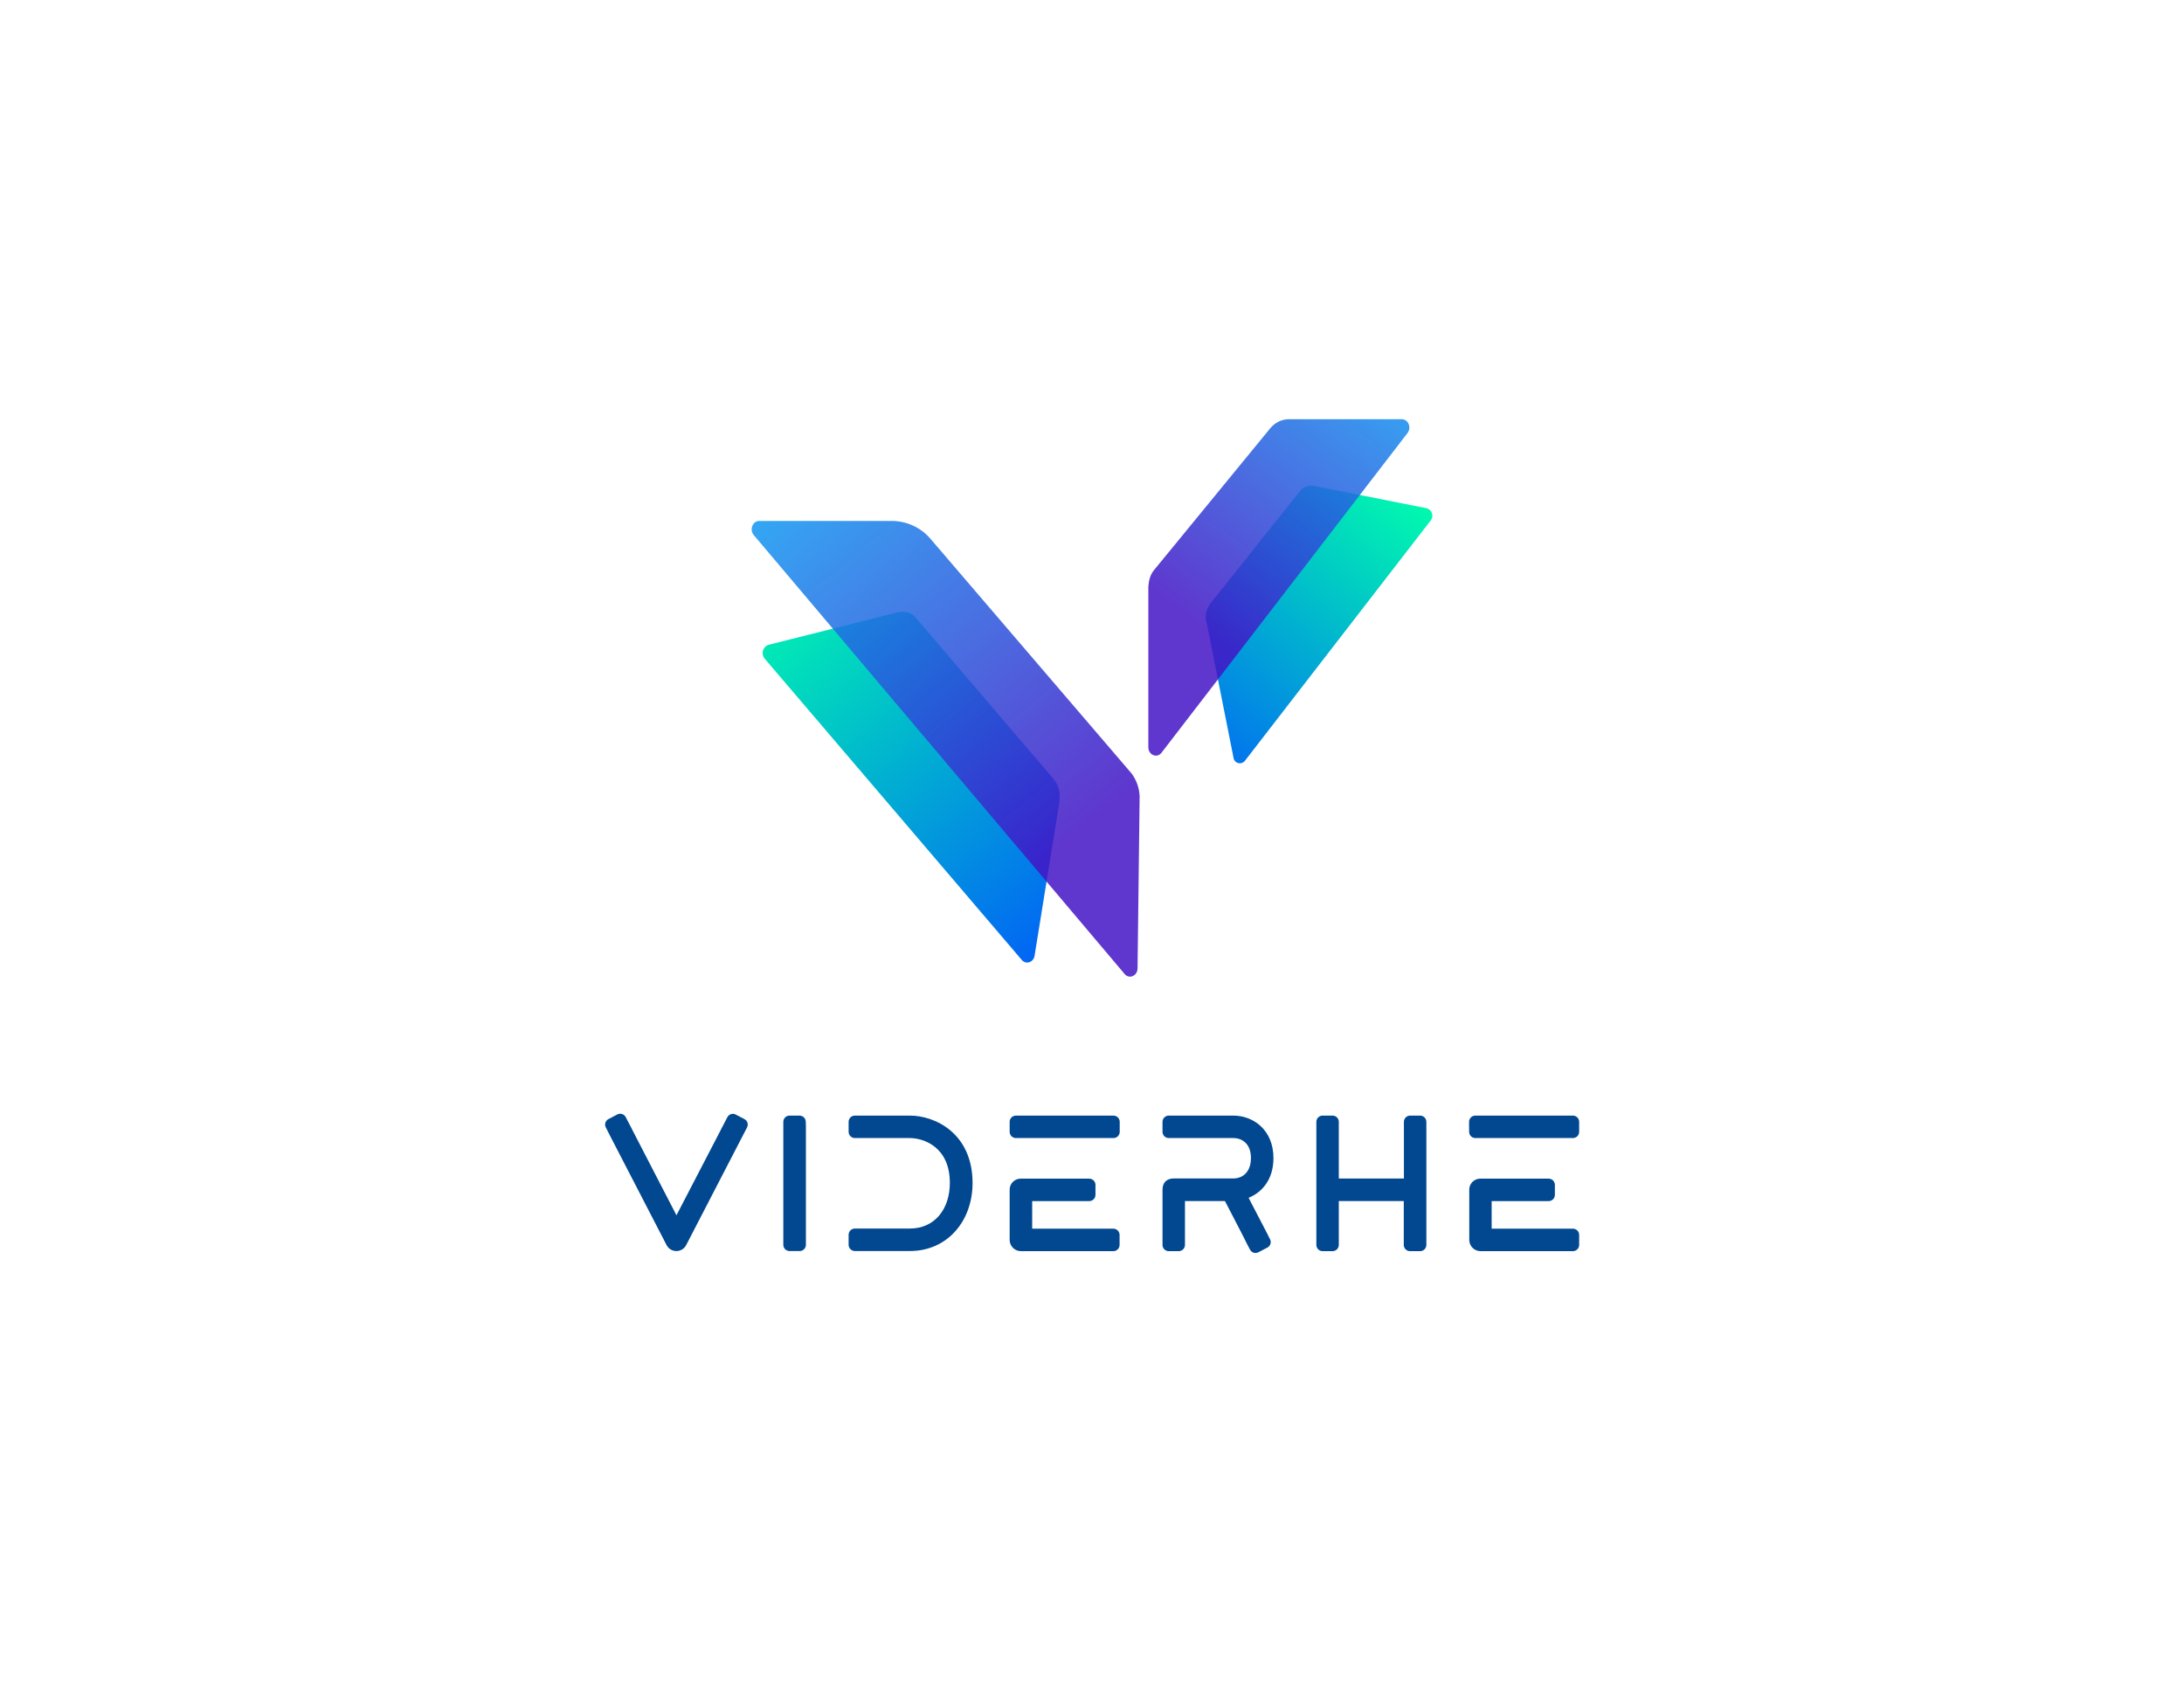
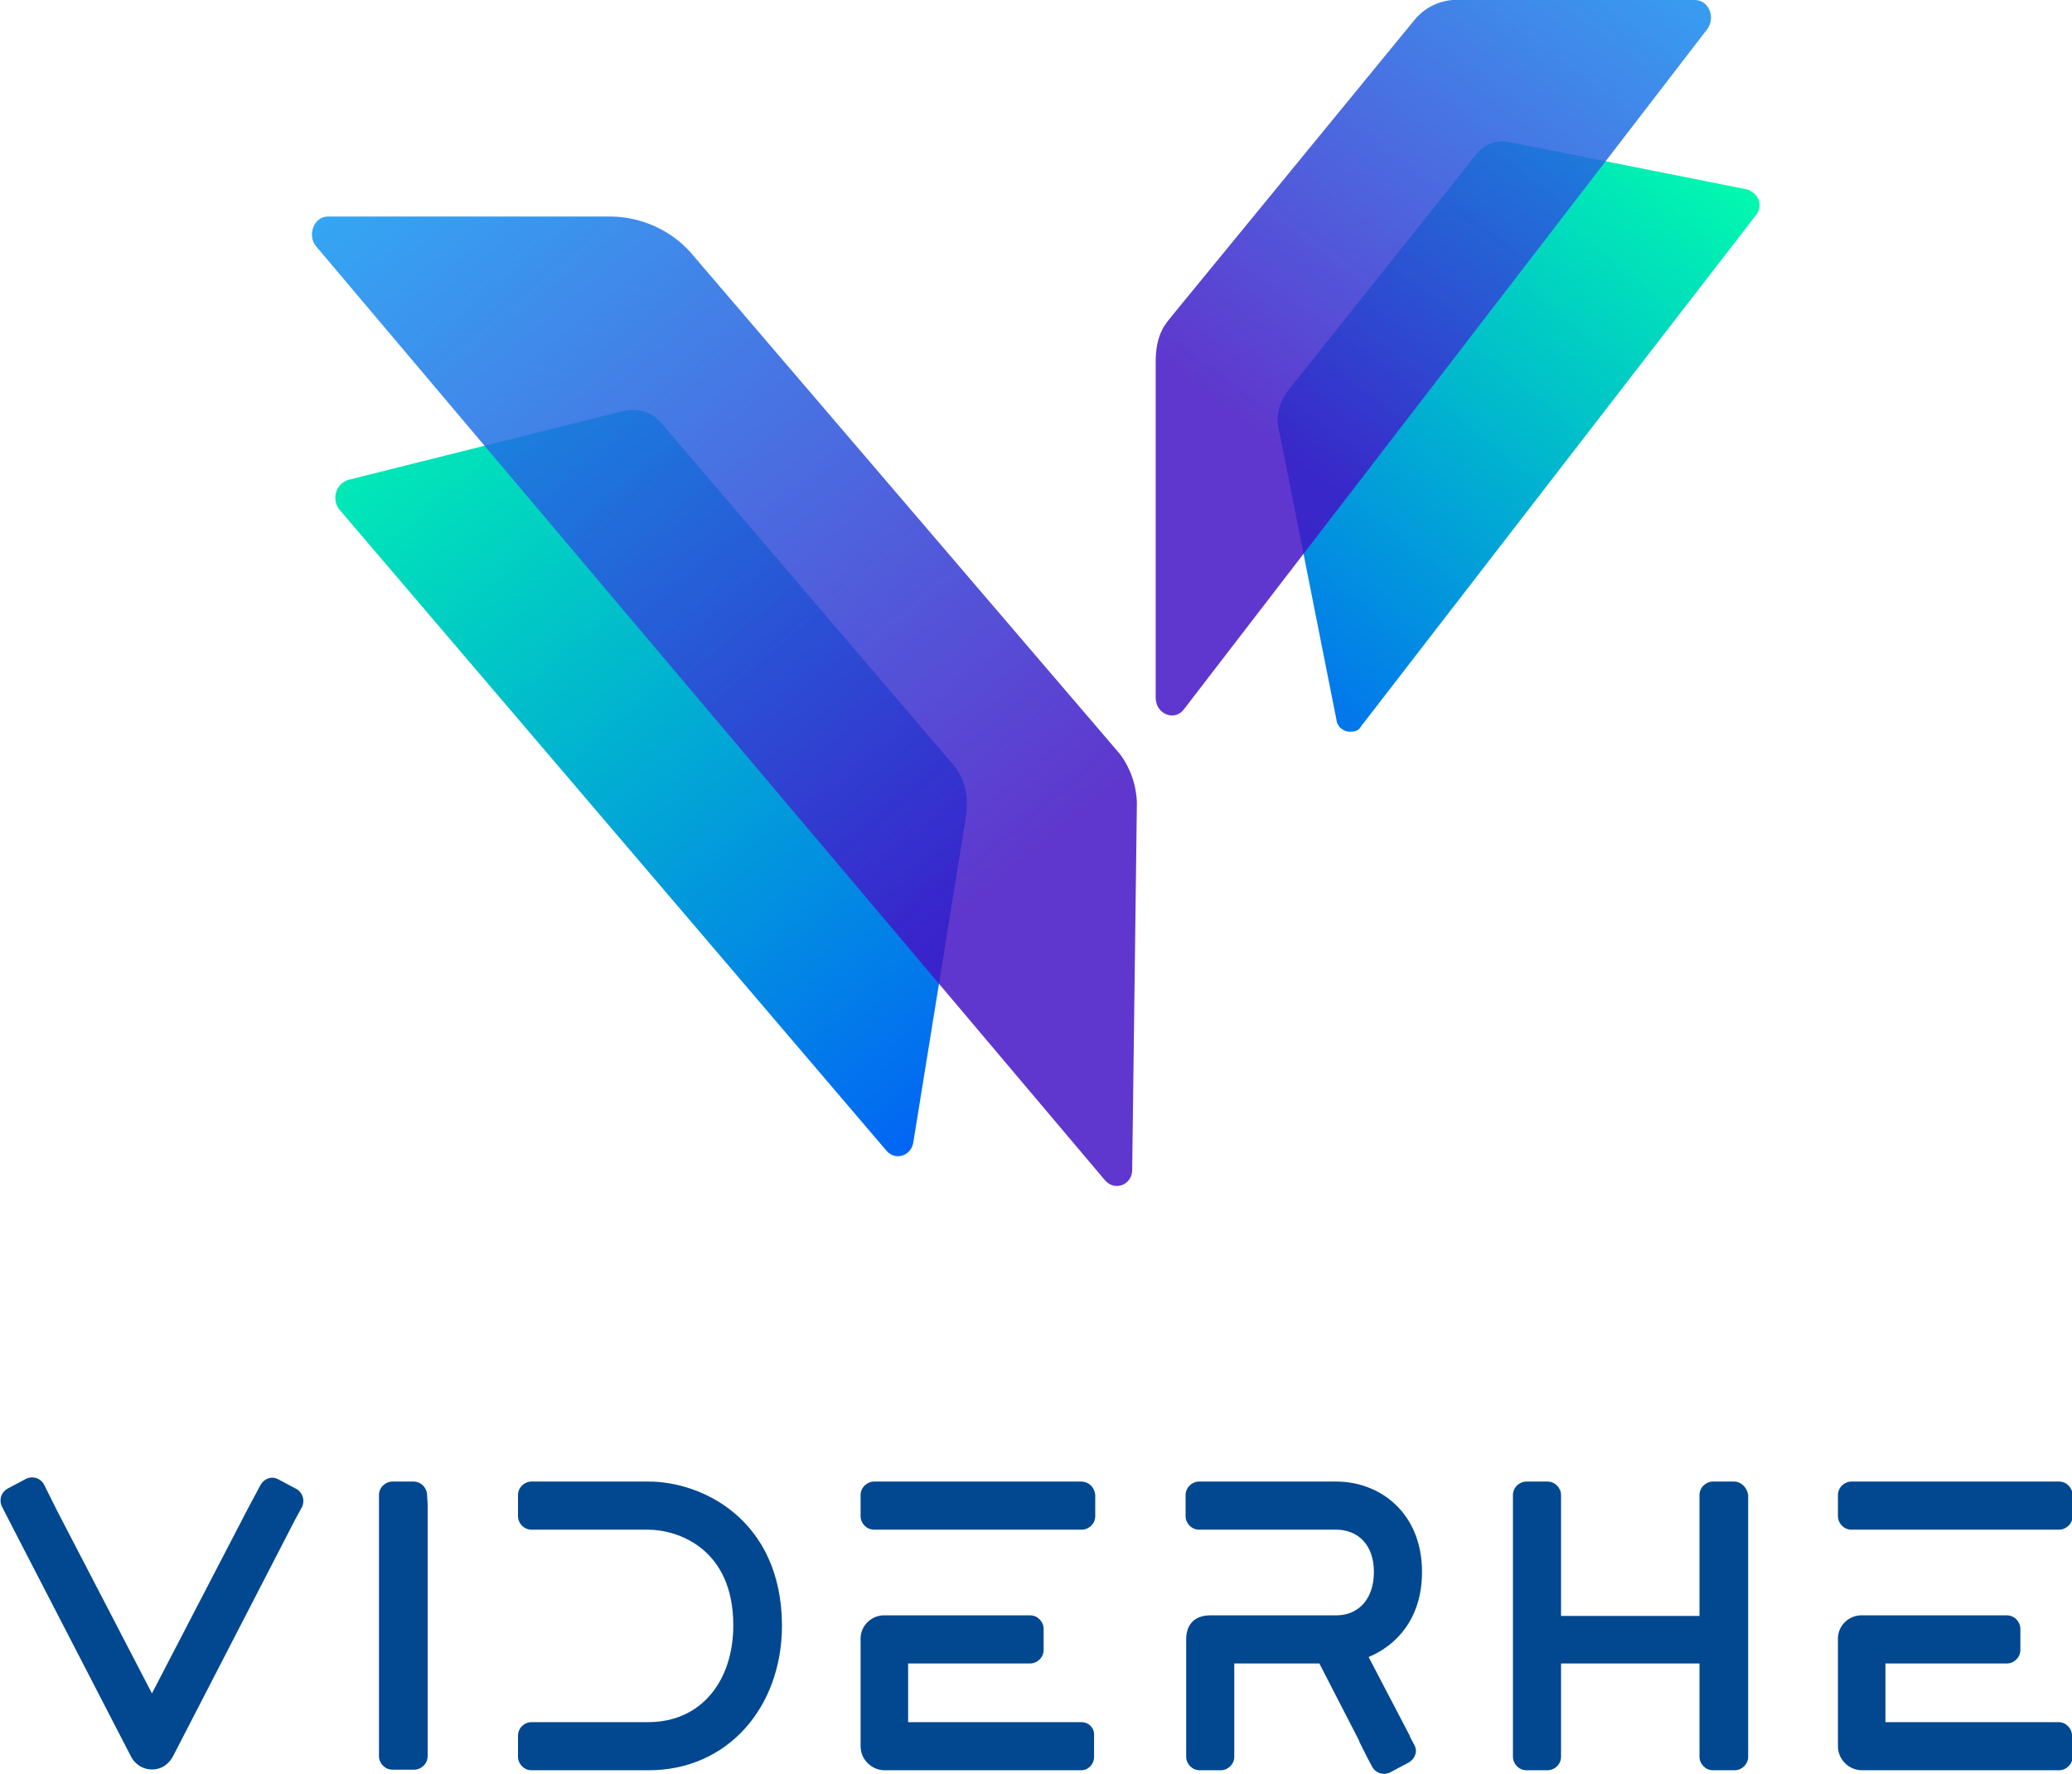
- <svg xmlns="http://www.w3.org/2000/svg" xmlns:xlink="http://www.w3.org/1999/xlink" id="Layer_1" data-name="Layer 1" viewBox="0 0 792 612">
-   <defs>
-     <style>.cls-1{fill:#014890;}.cls-2{fill:url(#linear-gradient);}.cls-3{fill:url(#linear-gradient-2);}.cls-5{opacity:0.85;fill:url(#linear-gradient-4);}.cls-4{opacity:0.85;fill:url(#linear-gradient-3);}</style>
-     <linearGradient id="linear-gradient" x1="507.87" y1="170.04" x2="410.16" y2="289.79" gradientUnits="userSpaceOnUse">
-       <stop offset="0" stop-color="#01ffac" />
-       <stop offset="1" stop-color="#024eff" />
-     </linearGradient>
-     <linearGradient id="linear-gradient-2" x1="278.15" y1="200.79" x2="409.31" y2="353.55" xlink:href="#linear-gradient" />
-     <linearGradient id="linear-gradient-3" x1="393.5" y1="299.26" x2="257.29" y2="135.71" gradientUnits="userSpaceOnUse">
-       <stop offset="0" stop-color="#4314c6" />
-       <stop offset="1" stop-color="#00c0ff" />
-     </linearGradient>
-     <linearGradient id="linear-gradient-4" x1="432.7" y1="224.97" x2="521.5" y2="104.38" xlink:href="#linear-gradient-3" />
-   </defs>
-   <path class="cls-1" d="M330,404.51H310a2.26,2.26,0,0,0-2.26,2.26v3.62a2.26,2.26,0,0,0,2.26,2.26h1.63l.3,0h18c4.86,0,14.52,3.1,14.52,16.27,0,9.38-5.4,16.54-14.52,16.54h-18l-.3,0H310a2.26,2.26,0,0,0-2.26,2.26v3.63a2.26,2.26,0,0,0,2.26,2.26H330c13.44,0,22.69-10.74,22.69-24.71C352.64,410.92,339.07,404.51,330,404.51Z" />
-   <path class="cls-1" d="M461.8,419.9c0-10.12-7.22-15.39-14.58-15.39H423.83a2.26,2.26,0,0,0-2.26,2.26v3.62a2.26,2.26,0,0,0,2.26,2.26h1.49c.12,0,.24,0,.37,0h21.53c3.51,0,6.42,2.36,6.42,7.22s-2.77,7.43-6.42,7.43H425.69c-2.64,0-4.12,1.48-4.12,4.12V451.4a2.26,2.26,0,0,0,2.26,2.26h3.62a2.26,2.26,0,0,0,2.26-2.26v-1.53a2.23,2.23,0,0,0,0-.27V435.5h14.51l6.82,13.17a.5.5,0,0,0,.05.13l1,2,.33.64a.05.05,0,0,1,0,0l.88,1.67a2.26,2.26,0,0,0,3.05.95l3.21-1.68a2.25,2.25,0,0,0,1-3.05l-.7-1.34c0-.1-.07-.21-.12-.31l-6.95-13.36C457.55,432.39,461.8,427.8,461.8,419.9Z" />
-   <path class="cls-1" d="M572.66,449.6v-1.83a2.26,2.26,0,0,0-2.26-2.26h-1.52l-.27,0H540.93v-10H559.7l.27,0h1.63a2.26,2.26,0,0,0,2.26-2.26v-3.63a2.26,2.26,0,0,0-2.26-2.25H537a4,4,0,0,0-4.19,4.18V449.6a4.09,4.09,0,0,0,4.12,4.06H570.4a2.26,2.26,0,0,0,2.26-2.26v-1.79Z" />
-   <path class="cls-1" d="M532.76,408.56v1.83a2.26,2.26,0,0,0,2.26,2.26h1.63a2.77,2.77,0,0,0,.3,0h31.66l.27,0h1.52a2.26,2.26,0,0,0,2.26-2.26v-1.83h0v-1.79a2.26,2.26,0,0,0-2.26-2.26H535a2.26,2.26,0,0,0-2.26,2.26v1.79Z" />
-   <path class="cls-1" d="M403.78,404.51H368.4a2.26,2.26,0,0,0-2.26,2.26v3.62a2.26,2.26,0,0,0,2.26,2.26H370a2.77,2.77,0,0,0,.3,0H402l.27,0h1.52a2.26,2.26,0,0,0,2.26-2.26v-3.62A2.26,2.26,0,0,0,403.78,404.51Z" />
-   <path class="cls-1" d="M403.78,445.51h-1.52l-.27,0H374.31v-10h18.77l.27,0H395a2.26,2.26,0,0,0,2.26-2.26v-3.63a2.26,2.26,0,0,0-2.26-2.25H370.33a4,4,0,0,0-4.19,4.18V449.6a4.09,4.09,0,0,0,4.12,4.06h33.52A2.26,2.26,0,0,0,406,451.4v-3.63A2.26,2.26,0,0,0,403.78,445.51Z" />
-   <path class="cls-1" d="M292.2,406.77a2.26,2.26,0,0,0-2.25-2.26h-3.63a2.26,2.26,0,0,0-2.26,2.26v1.65c0,.05,0,.09,0,.14v41s0,.09,0,.14v1.66a2.26,2.26,0,0,0,2.26,2.26H290a2.26,2.26,0,0,0,2.25-2.26v-1.66c0-.05,0-.09,0-.14v-41c0-.05,0-.09,0-.13Z" />
-   <path class="cls-1" d="M515,404.51h-3.63a2.26,2.26,0,0,0-2.26,2.26v1.52c0,.09,0,.18,0,.27v18.77H485.5V408.56c0-.09,0-.18,0-.27v-1.52a2.26,2.26,0,0,0-2.26-2.26h-3.63a2.26,2.26,0,0,0-2.25,2.26V451.4a2.26,2.26,0,0,0,2.25,2.26h3.63a2.26,2.26,0,0,0,2.26-2.26v-1.53c0-.09,0-.17,0-.27V435.5h23.56v14.1c0,.1,0,.18,0,.27v1.53a2.26,2.26,0,0,0,2.26,2.26H515a2.26,2.26,0,0,0,2.25-2.26V406.77A2.26,2.26,0,0,0,515,404.51Z" />
-   <path class="cls-1" d="M270,405.8l-3.22-1.68a2.25,2.25,0,0,0-3,.95l-2.27,4.34a2.44,2.44,0,0,0-.1.24l-16.1,31-16.06-31.06a2,2,0,0,0-.09-.22l-2.27-4.34a2.25,2.25,0,0,0-3-.95l-3.22,1.68a2.25,2.25,0,0,0-1,3l2,3.92,20,38.67a4,4,0,0,0,7.22,0l20.88-40.36,1.16-2.23A2.25,2.25,0,0,0,270,405.8Z" />
-   <path class="cls-2" d="M451.48,275.83l67.35-87.12a2.79,2.79,0,0,0-1.4-4.41l-40.72-8.08a5.43,5.43,0,0,0-5.3,1.83l-32.2,40.44a8.15,8.15,0,0,0-1.54,7.78l9.63,48.39A2.33,2.33,0,0,0,451.48,275.83Z" />
-   <path class="cls-3" d="M277.32,238.85l93.22,109.22c1.53,1.8,4.25.89,4.64-1.55l8.88-55c1-6-1.73-8.75-2.32-9.45l-49.39-57.8c-.66-.77-2.85-3.57-8.07-1.93L278.69,233.8A3.16,3.16,0,0,0,277.32,238.85Z" />
-   <path class="cls-4" d="M407.83,353.17,273.33,194c-1.63-1.93-.41-5.11,2-5.11h48.25A18.54,18.54,0,0,1,337.11,195l73.24,85.45a14.8,14.8,0,0,1,2.92,8.27l-.75,62.39C412.49,353.85,409.5,355.15,407.83,353.17Z" />
-   <path class="cls-5" d="M510.43,157,421.21,272.93c-1.64,2.13-4.78.84-4.78-2V214.07c-.12-5.35,1.89-7.13,2.8-8.26l41.42-50.53A8.87,8.87,0,0,1,467,152h41.34C510.69,152,511.94,155,510.43,157Z" />
+ <svg xmlns="http://www.w3.org/2000/svg" version="1.1" id="Layer_1" x="0px" y="0px" viewBox="0 0 353.2 302.3" style="enable-background:new 0 0 353.2 302.3;" xml:space="preserve">
+   <style type="text/css">
+ 	.st0{fill:#014890;}
+ 	.st1{fill:url(#SVGID_1_);}
+ 	.st2{fill:url(#SVGID_2_);}
+ 	.st3{opacity:0.85;fill:url(#SVGID_3_);enable-background:new    ;}
+ 	.st4{opacity:0.85;fill:url(#SVGID_4_);enable-background:new    ;}
+ </style>
+   <path class="st0" d="M110.6,252.5h-20c-1.2,0-2.3,1-2.3,2.3c0,0,0,0,0,0v3.6c0,1.2,1,2.3,2.3,2.3c0,0,0,0,0,0h1.6h0.3h18  c4.9,0,14.5,3.1,14.5,16.3c0,9.4-5.4,16.5-14.5,16.5h-18h-0.3h-1.6c-1.2,0-2.3,1-2.3,2.3c0,0,0,0,0,0v3.6c0,1.2,1,2.3,2.3,2.3  c0,0,0,0,0,0h20c13.4,0,22.7-10.7,22.7-24.7C133.2,258.9,119.6,252.5,110.6,252.5z" />
+   <path class="st0" d="M242.4,267.9c0-10.1-7.2-15.4-14.6-15.4h-23.4c-1.2,0-2.3,1-2.3,2.3c0,0,0,0,0,0v3.6c0,1.2,1,2.3,2.3,2.3  c0,0,0,0,0,0h1.5c0.1,0,0.2,0,0.4,0h21.5c3.5,0,6.4,2.4,6.4,7.2s-2.8,7.4-6.4,7.4h-21.5c-2.6,0-4.1,1.5-4.1,4.1v20  c0,1.2,1,2.3,2.3,2.3c0,0,0,0,0,0h3.6c1.2,0,2.3-1,2.3-2.3c0,0,0,0,0,0v-1.5c0-0.1,0-0.2,0-0.3v-14.1h14.5l6.8,13.2c0,0,0,0.1,0,0.1  l1,2l0.3,0.6l0,0l0.9,1.7c0.6,1.1,1.9,1.5,3,1l3.2-1.7c1.1-0.6,1.6-1.9,1-3c0,0,0,0,0,0l-0.7-1.3c0-0.1-0.1-0.2-0.1-0.3l-7-13.4  C238.1,280.4,242.4,275.8,242.4,267.9z" />
+   <path class="st0" d="M353.2,297.6v-1.8c0-1.2-1-2.3-2.3-2.3l0,0h-1.5h-0.3h-27.7v-10h18.8h0.3h1.6c1.2,0,2.3-1,2.3-2.3c0,0,0,0,0,0  v-3.6c0-1.2-1-2.3-2.3-2.3h-24.6c-2.2-0.1-4.1,1.6-4.2,3.8c0,0.1,0,0.3,0,0.4v18.1c0,2.3,1.9,4.1,4.1,4.1c0,0,0,0,0,0H351  c1.2,0,2.3-1,2.3-2.3c0,0,0,0,0,0L353.2,297.6L353.2,297.6z" />
+   <path class="st0" d="M313.3,256.6v1.8c0,1.2,1,2.3,2.3,2.3l0,0h1.6c0.1,0,0.2,0,0.3,0h31.7h0.3h1.5c1.2,0,2.3-1,2.3-2.3c0,0,0,0,0,0  v-1.8l0,0v-1.8c0-1.2-1-2.3-2.3-2.3l0,0h-35.4c-1.2,0-2.3,1-2.3,2.3c0,0,0,0,0,0L313.3,256.6L313.3,256.6z" />
+   <path class="st0" d="M184.3,252.5H149c-1.2,0-2.3,1-2.3,2.3c0,0,0,0,0,0v3.6c0,1.2,1,2.3,2.3,2.3c0,0,0,0,0,0h1.6c0.1,0,0.2,0,0.3,0  h31.7h0.3h1.5c1.2,0,2.3-1,2.3-2.3c0,0,0,0,0,0v-3.6C186.6,253.5,185.6,252.5,184.3,252.5C184.3,252.5,184.3,252.5,184.3,252.5z" />
+   <path class="st0" d="M184.3,293.5h-1.5h-0.3h-27.7v-10h18.8h0.3h1.7c1.2,0,2.3-1,2.3-2.3c0,0,0,0,0,0v-3.6c0-1.2-1-2.3-2.3-2.3  h-24.7c-2.2-0.1-4.1,1.6-4.2,3.8c0,0.1,0,0.3,0,0.4v18.1c0,2.3,1.9,4.1,4.1,4.1c0,0,0,0,0,0h33.5c1.2,0,2.2-1,2.2-2.3v-3.6  C186.6,294.5,185.6,293.5,184.3,293.5z" />
+   <path class="st0" d="M72.8,254.8c0-1.2-1-2.3-2.3-2.3h-3.6c-1.2,0-2.3,1-2.3,2.3c0,0,0,0,0,0v1.6c0,0,0,0.1,0,0.1v41  c0,0,0,0.1,0,0.1v1.7c0,1.2,1,2.3,2.3,2.3c0,0,0,0,0,0h3.7c1.2,0,2.3-1,2.3-2.3v-1.7c0,0,0-0.1,0-0.1v-41c0,0,0-0.1,0-0.1  L72.8,254.8z" />
+   <path class="st0" d="M295.6,252.5h-3.6c-1.2,0-2.3,1-2.3,2.3c0,0,0,0,0,0v1.5c0,0.1,0,0.2,0,0.3v18.8h-23.6v-18.8c0-0.1,0-0.2,0-0.3  v-1.5c0-1.2-1-2.3-2.3-2.3c0,0,0,0,0,0h-3.6c-1.2,0-2.3,1-2.3,2.3v44.6c0,1.2,1,2.3,2.3,2.3h3.6c1.2,0,2.3-1,2.3-2.3c0,0,0,0,0,0  v-1.5c0-0.1,0-0.2,0-0.3v-14.1h23.6v14.1c0,0.1,0,0.2,0,0.3v1.5c0,1.2,1,2.3,2.3,2.3c0,0,0,0,0,0h3.7c1.2,0,2.3-1,2.3-2.3v-44.6  C297.8,253.5,296.8,252.5,295.6,252.5z" />
+   <path class="st0" d="M50.6,253.8l-3.2-1.7c-1.1-0.6-2.4-0.1-3,1l-2.3,4.3c0,0.1-0.1,0.2-0.1,0.2l-16.1,31L9.8,257.6  c0-0.1-0.1-0.1-0.1-0.2L7.5,253c-0.6-1.1-1.9-1.5-3-1l-3.2,1.7c-1.1,0.6-1.5,1.9-1,3l2,3.9l20,38.7c1,2,3.3,2.8,5.3,1.9  c0.8-0.4,1.5-1.1,1.9-1.9L50.3,259l1.2-2.2C52,255.7,51.6,254.4,50.6,253.8z" />
+   <linearGradient id="SVGID_1_" gradientUnits="userSpaceOnUse" x1="288.434" y1="291.958" x2="190.724" y2="172.208" gradientTransform="matrix(1 0 0 -1 0 310)">
+     <stop offset="0" style="stop-color:#01FFAC" />
+     <stop offset="1" style="stop-color:#024EFF" />
+   </linearGradient>
+   <path class="st1" d="M232,123.8l67.3-87.1c1-1.2,0.8-3-0.5-3.9c-0.3-0.2-0.6-0.4-0.9-0.5l-40.7-8.1c-2-0.4-4,0.3-5.3,1.8l-32.2,40.4  c-1.8,2.2-2.4,5.1-1.5,7.8l9.6,48.4c0.1,1.3,1.3,2.2,2.5,2.1C231.1,124.7,231.7,124.4,232,123.8z" />
+   <linearGradient id="SVGID_2_" gradientUnits="userSpaceOnUse" x1="58.705" y1="261.204" x2="189.865" y2="108.444" gradientTransform="matrix(1 0 0 -1 0 310)">
+     <stop offset="0" style="stop-color:#01FFAC" />
+     <stop offset="1" style="stop-color:#024EFF" />
+   </linearGradient>
+   <path class="st2" d="M57.9,86.9l93.2,109.2c1.5,1.8,4.3,0.9,4.6-1.5l8.9-55c1-6-1.7-8.8-2.3-9.5l-49.4-57.8  c-0.7-0.8-2.9-3.6-8.1-1.9L59.3,81.8c-1.7,0.6-2.5,2.4-2,4C57.4,86.2,57.6,86.5,57.9,86.9z" />
+   <linearGradient id="SVGID_3_" gradientUnits="userSpaceOnUse" x1="174.065" y1="162.742" x2="37.855" y2="326.292" gradientTransform="matrix(1 0 0 -1 0 310)">
+     <stop offset="0" style="stop-color:#4314C6" />
+     <stop offset="1" style="stop-color:#00C0FF" />
+   </linearGradient>
+   <path class="st3" d="M188.4,201.2L53.9,42c-1.6-1.9-0.4-5.1,2-5.1h48.3c5.2,0.1,10.1,2.3,13.5,6.1l73.2,85.5  c1.8,2.4,2.8,5.3,2.9,8.3l-0.8,62.4C193.1,201.9,190.1,203.1,188.4,201.2z" />
+   <linearGradient id="SVGID_4_" gradientUnits="userSpaceOnUse" x1="213.264" y1="237.029" x2="302.064" y2="357.619" gradientTransform="matrix(1 0 0 -1 0 310)">
+     <stop offset="0" style="stop-color:#4314C6" />
+     <stop offset="1" style="stop-color:#00C0FF" />
+   </linearGradient>
+   <path class="st4" d="M291,5l-89.2,115.9c-1.6,2.1-4.8,0.8-4.8-2V62.1c-0.1-5.4,1.9-7.1,2.8-8.3l41.4-50.5c1.6-1.9,3.9-3.1,6.4-3.3  h41.3C291.3,0,292.5,3,291,5z" />
</svg>
